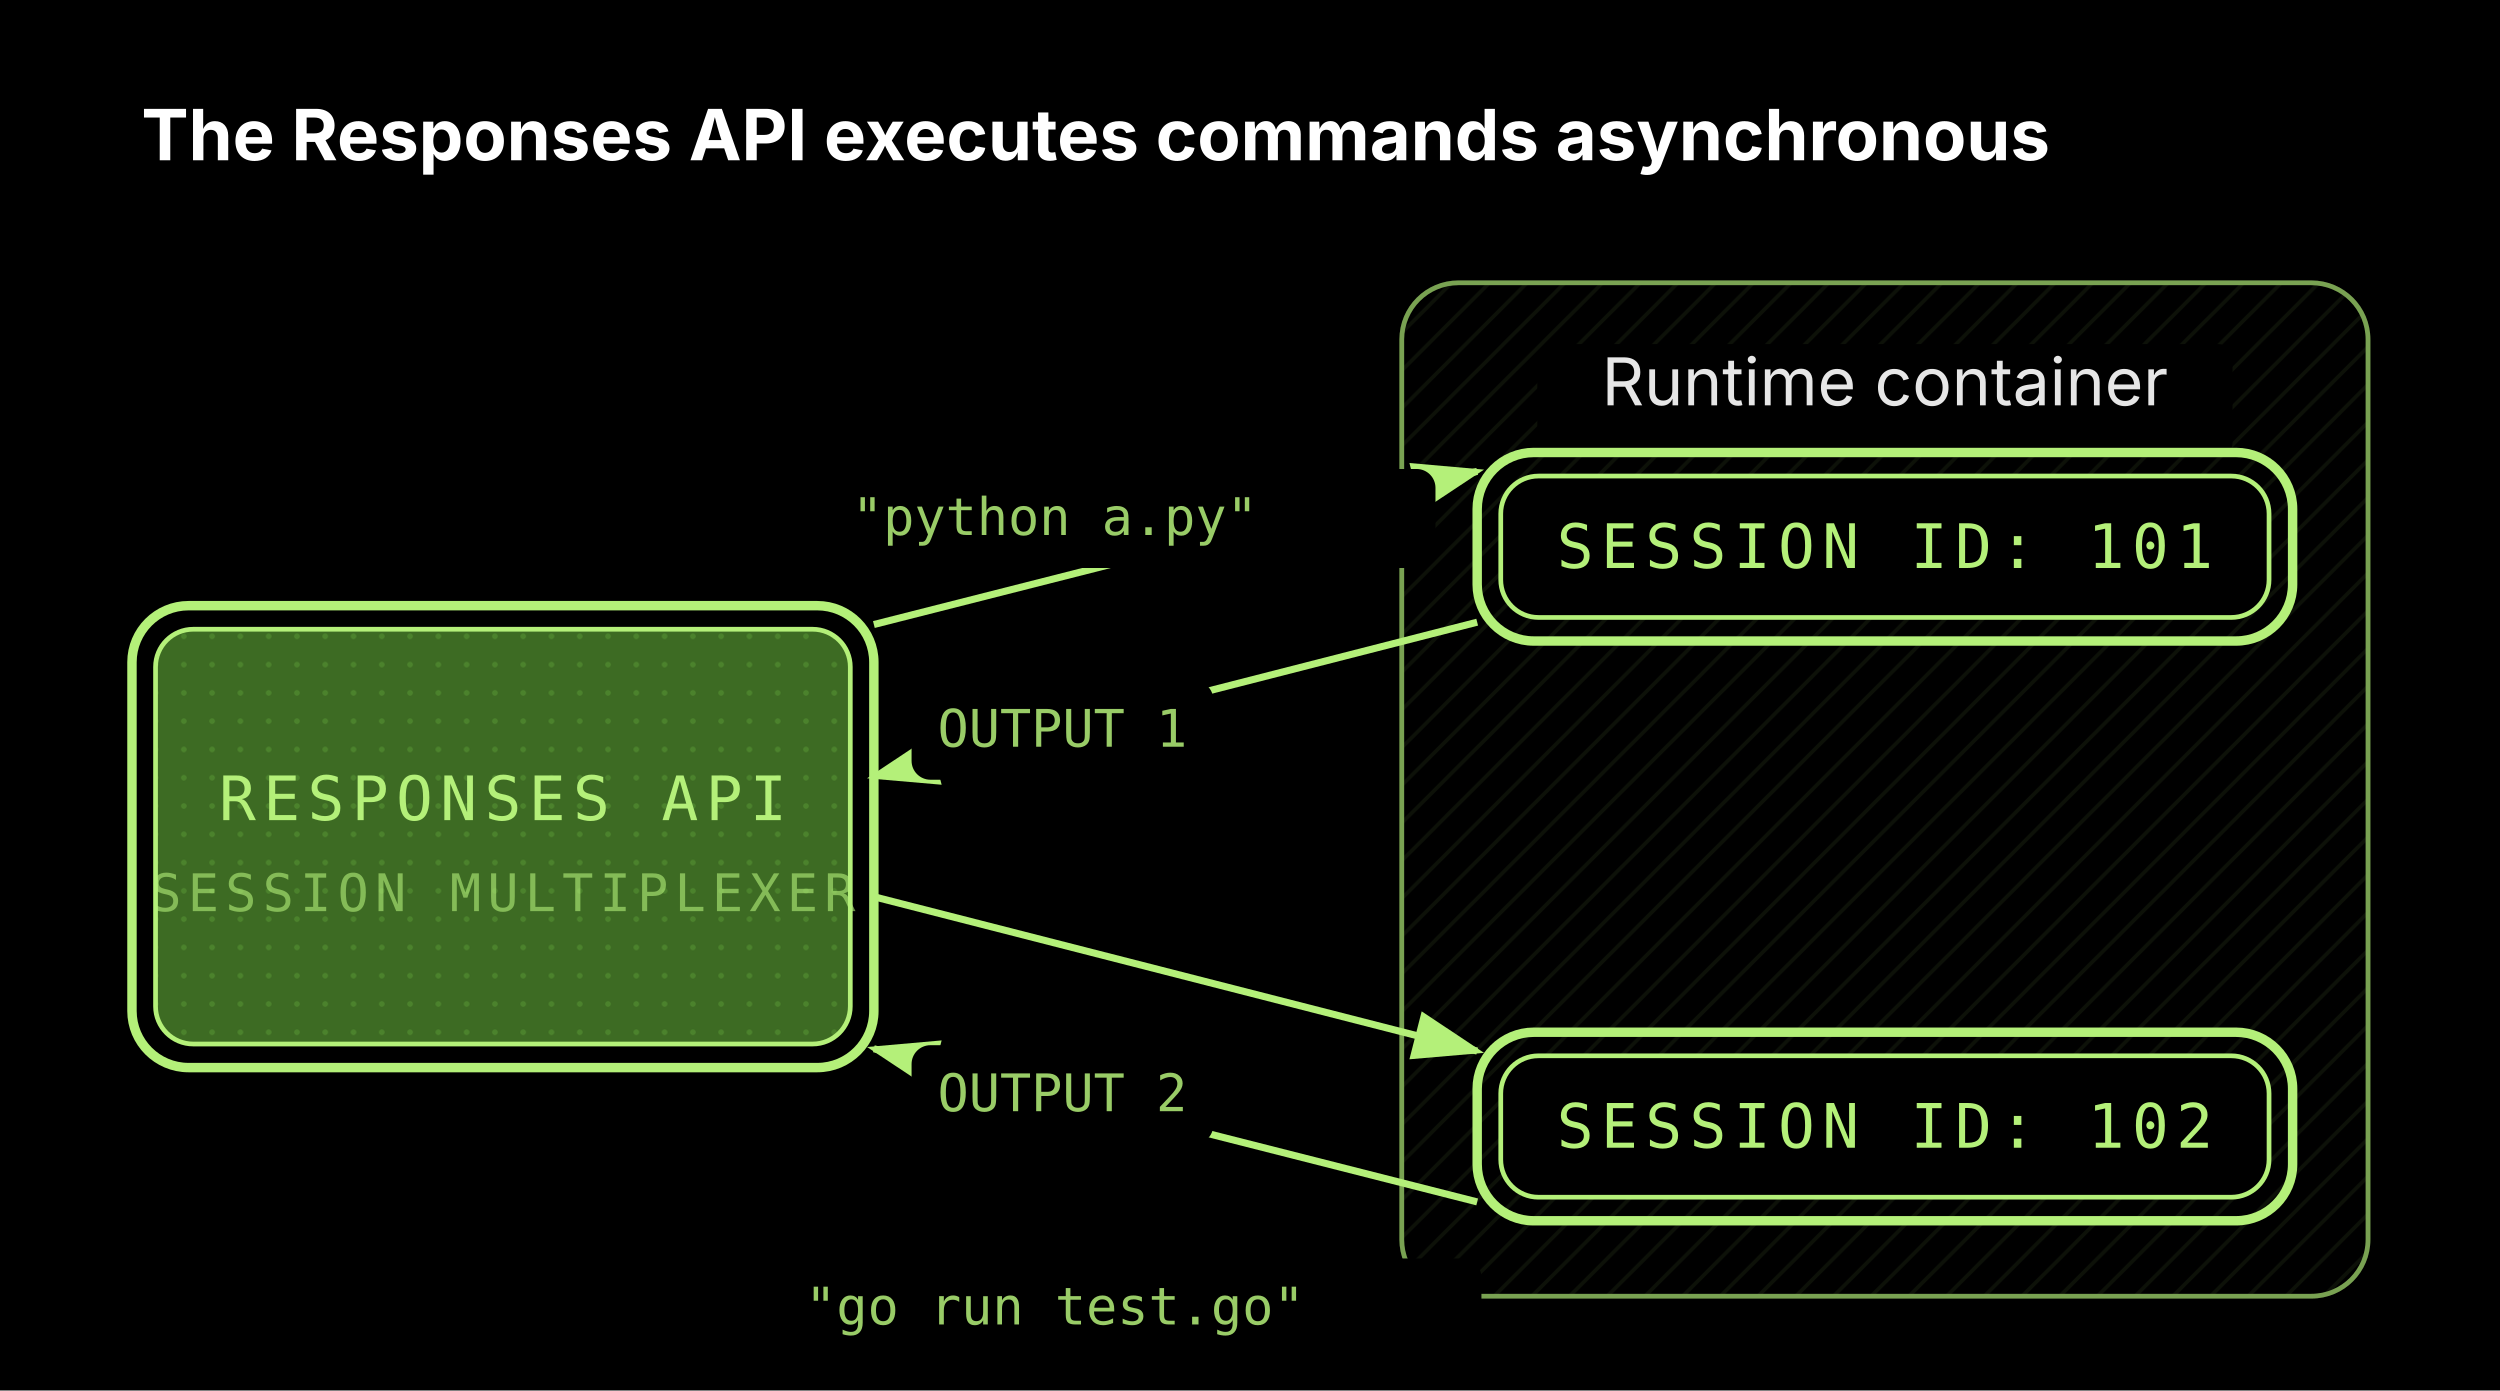
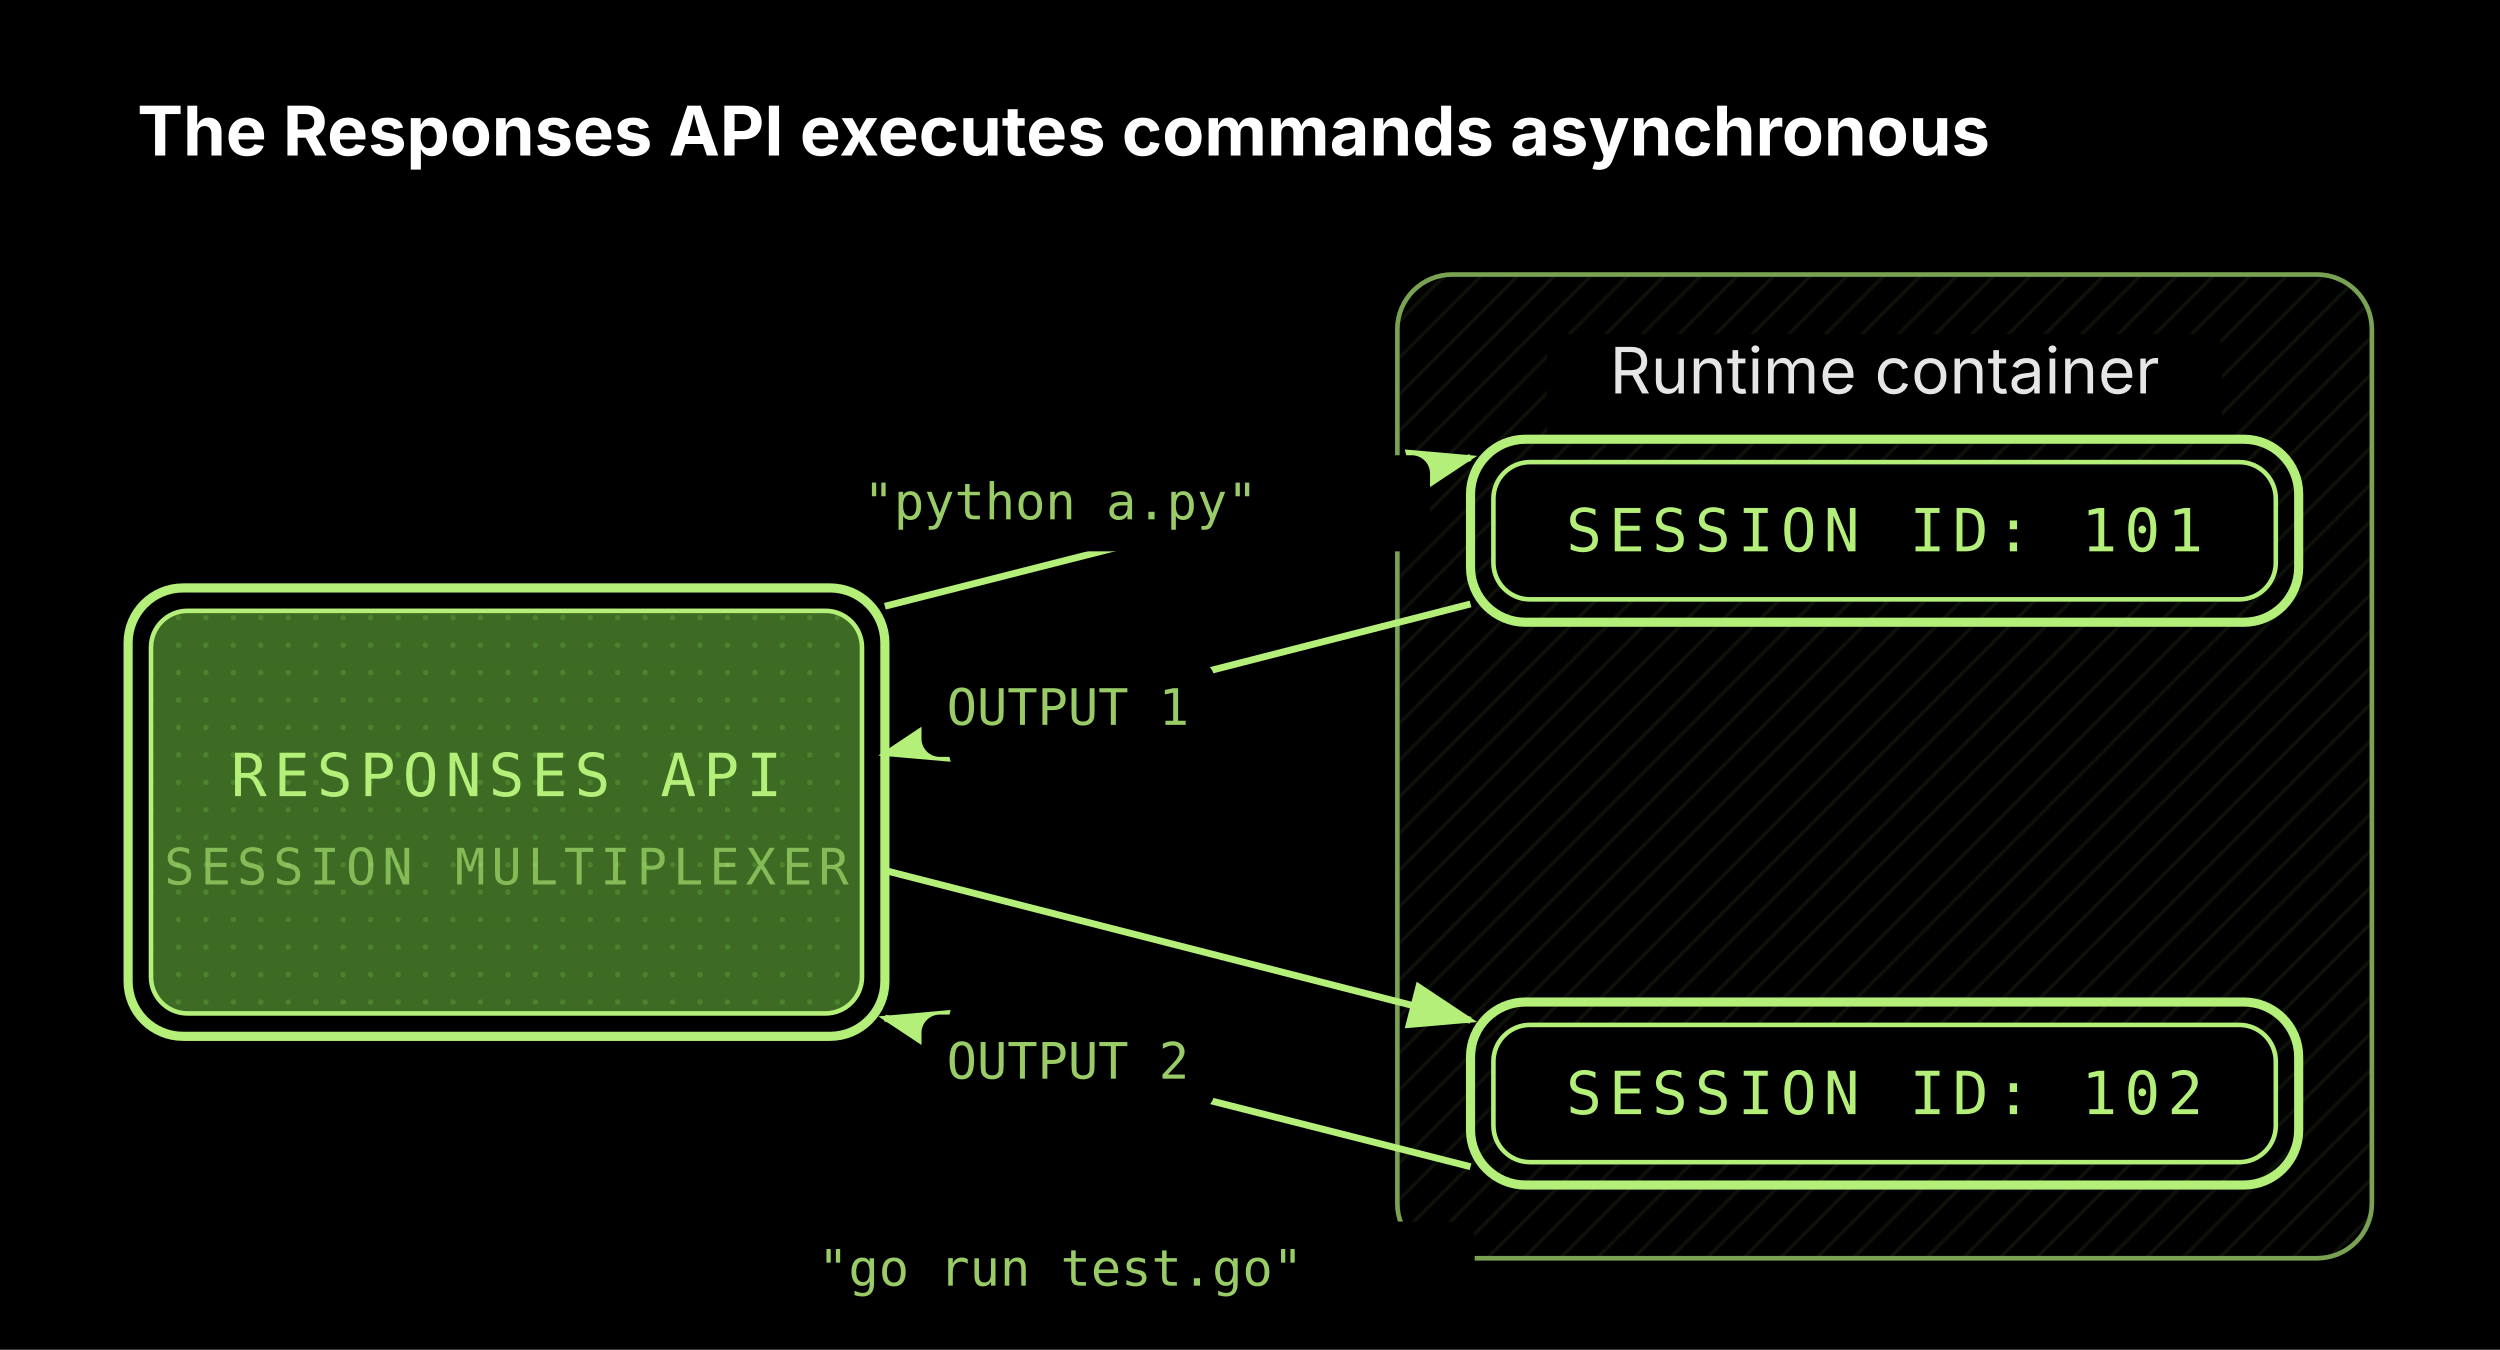
- <svg xmlns="http://www.w3.org/2000/svg" viewBox="0 0 530.4 295" width="530.4" height="295">
+ <svg xmlns="http://www.w3.org/2000/svg" viewBox="0 0 546.4 295" width="546.4" height="295">
  <defs>
    <pattern id="dotgrid" width="8" height="8" patternUnits="userSpaceOnUse">
      <rect width="8" height="8" fill="#000000" />
      <circle cx="4" cy="4" r="0.8" fill="#b4f079" opacity="0.7" />
    </pattern>
    <pattern id="crosshatch" width="8" height="8" patternUnits="userSpaceOnUse">
      <rect width="8" height="8" fill="#000000" />
      <path d="M0 8L8 0M-1 1L1 -1M7 9L9 7" stroke="#b4f079" stroke-width="0.8" opacity="0.2" />
    </pattern>
    <pattern id="hero" width="6" height="6" patternUnits="userSpaceOnUse">
      <rect width="6" height="6" fill="#3d6b23" />
      <circle cx="3" cy="3" r="0.6" fill="#5a9a35" opacity="0.5" />
    </pattern>
    <marker id="arrowhead" markerWidth="10" markerHeight="7" refX="9" refY="3.5" orient="auto" markerUnits="strokeWidth">
      <polygon points="0 0, 10 3.5, 0 7" fill="#b4f079" />
    </marker>
    <marker id="arrowhead-reverse" markerWidth="10" markerHeight="7" refX="1" refY="3.5" orient="auto" markerUnits="strokeWidth">
      <polygon points="10 0, 0 3.5, 10 7" fill="#b4f079" />
    </marker>
  </defs>
  <rect width="100%" height="100%" fill="#000000" />
  <g class="diagram">
    <text x="30" y="34" font-family="'Inter', 'Helvetica Neue', Arial, sans-serif" font-size="15" fill="#ffffff" font-weight="700">The Responses API executes commands asynchronous</text>
-     <rect x="297.4" y="60" width="205" height="215" rx="12" fill="url(#crosshatch)" stroke="#b4f079" stroke-width="1" opacity="0.35" />
-     <rect x="297.4" y="60" width="205" height="215" rx="12" fill="none" stroke="#b4f079" stroke-width="1" opacity="0.5" />
-     <line x1="185.4" y1="132.5" x2="313.4" y2="100" stroke="#b4f079" stroke-width="1.5" marker-end="url(#arrowhead)" />
-     <line x1="313.4" y1="132" x2="185.4" y2="164.75" stroke="#b4f079" stroke-width="1.5" marker-end="url(#arrowhead)" />
-     <line x1="185.4" y1="190.25" x2="313.4" y2="223" stroke="#b4f079" stroke-width="1.5" marker-end="url(#arrowhead)" />
-     <line x1="313.4" y1="255" x2="185.4" y2="222.5" stroke="#b4f079" stroke-width="1.5" marker-end="url(#arrowhead)" />
-     <rect x="143.05" y="99.5" width="161.5" height="21" rx="4" fill="#000000" />
-     <rect x="193.4" y="144.425" width="64" height="21" rx="4" fill="#000000" />
-     <rect x="133.3" y="267" width="181" height="21" rx="4" fill="#000000" />
-     <rect x="193.4" y="221.75" width="64" height="21" rx="4" fill="#000000" />
-     <rect x="326.15" y="73" width="147.5" height="24" fill="#000000" rx="3" />
-     <text x="399.9" y="86" font-family="'Inter', 'Helvetica Neue', Arial, sans-serif" font-size="14" fill="#ffffff" opacity="0.9" text-anchor="middle">Runtime container</text>
-     <rect x="28" y="128.5" width="157.4" height="98" rx="12" fill="none" stroke="#b4f079" stroke-width="2" />
-     <rect x="33" y="133.5" width="147.4" height="88" rx="8" fill="url(#hero)" stroke="#b4f079" stroke-width="1" />
-     <text x="106.7" y="169.5" font-family="'JetBrains Mono', 'Fira Code', 'SF Mono', 'Cascadia Code', monospace" font-size="13" fill="#b4f079" text-anchor="middle" dominant-baseline="central" letter-spacing="0.12em">RESPONSES API</text>
-     <text x="106.7" y="189.5" font-family="'JetBrains Mono', 'Fira Code', 'SF Mono', 'Cascadia Code', monospace" font-size="11" fill="#b4f079" opacity="0.6" text-anchor="middle" dominant-baseline="central" letter-spacing="0.12em">SESSION MULTIPLEXER</text>
-     <rect x="313.4" y="96" width="173" height="40" rx="12" fill="none" stroke="#b4f079" stroke-width="2" />
-     <rect x="318.4" y="101" width="163" height="30" rx="8" fill="#000000" stroke="#b4f079" stroke-width="1" />
-     <text x="399.9" y="116" font-family="'JetBrains Mono', 'Fira Code', 'SF Mono', 'Cascadia Code', monospace" font-size="13" fill="#b4f079" text-anchor="middle" dominant-baseline="central" letter-spacing="0.12em">SESSION ID: 101</text>
-     <rect x="313.4" y="219" width="173" height="40" rx="12" fill="none" stroke="#b4f079" stroke-width="2" />
-     <rect x="318.4" y="224" width="163" height="30" rx="8" fill="#000000" stroke="#b4f079" stroke-width="1" />
-     <text x="399.9" y="239" font-family="'JetBrains Mono', 'Fira Code', 'SF Mono', 'Cascadia Code', monospace" font-size="13" fill="#b4f079" text-anchor="middle" dominant-baseline="central" letter-spacing="0.12em">SESSION ID: 102</text>
-     <text x="223.8" y="113.5" font-family="'JetBrains Mono', 'Fira Code', 'SF Mono', 'Cascadia Code', monospace" font-size="11" fill="#b4f079" opacity="0.85" text-anchor="middle">"python a.py"</text>
-     <text x="225.4" y="158.425" font-family="'JetBrains Mono', 'Fira Code', 'SF Mono', 'Cascadia Code', monospace" font-size="11" fill="#b4f079" opacity="0.85" text-anchor="middle">OUTPUT 1</text>
-     <text x="223.8" y="281" font-family="'JetBrains Mono', 'Fira Code', 'SF Mono', 'Cascadia Code', monospace" font-size="11" fill="#b4f079" opacity="0.85" text-anchor="middle">"go run test.go"</text>
-     <text x="225.4" y="235.75" font-family="'JetBrains Mono', 'Fira Code', 'SF Mono', 'Cascadia Code', monospace" font-size="11" fill="#b4f079" opacity="0.85" text-anchor="middle">OUTPUT 2</text>
+     <rect x="305.4" y="60" width="213" height="215" rx="12" fill="url(#crosshatch)" stroke="#b4f079" stroke-width="1" opacity="0.35" />
+     <rect x="305.4" y="60" width="213" height="215" rx="12" fill="none" stroke="#b4f079" stroke-width="1" opacity="0.5" />
+     <line x1="193.4" y1="132.5" x2="321.4" y2="100" stroke="#b4f079" stroke-width="1.5" marker-end="url(#arrowhead)" />
+     <line x1="321.4" y1="132" x2="193.4" y2="164.75" stroke="#b4f079" stroke-width="1.5" marker-end="url(#arrowhead)" />
+     <line x1="193.4" y1="190.25" x2="321.4" y2="223" stroke="#b4f079" stroke-width="1.5" marker-end="url(#arrowhead)" />
+     <line x1="321.4" y1="255" x2="193.4" y2="222.5" stroke="#b4f079" stroke-width="1.5" marker-end="url(#arrowhead)" />
+     <rect x="151.05" y="99.5" width="161.5" height="21" rx="4" fill="#000000" />
+     <rect x="201.4" y="144.425" width="64" height="21" rx="4" fill="#000000" />
+     <rect x="141.3" y="267" width="181" height="21" rx="4" fill="#000000" />
+     <rect x="201.4" y="221.75" width="64" height="21" rx="4" fill="#000000" />
+     <rect x="338.15" y="73" width="147.5" height="24" fill="#000000" rx="3" />
+     <text x="411.9" y="86" font-family="'Inter', 'Helvetica Neue', Arial, sans-serif" font-size="14" fill="#ffffff" opacity="0.9" text-anchor="middle">Runtime container</text>
+     <rect x="28" y="128.5" width="165.4" height="98" rx="12" fill="none" stroke="#b4f079" stroke-width="2" />
+     <rect x="33" y="133.5" width="155.4" height="88" rx="8" fill="url(#hero)" stroke="#b4f079" stroke-width="1" />
+     <text x="110.7" y="169.5" font-family="'JetBrains Mono', 'Fira Code', 'SF Mono', 'Cascadia Code', monospace" font-size="13" fill="#b4f079" text-anchor="middle" dominant-baseline="central" letter-spacing="0.12em">RESPONSES API</text>
+     <text x="110.7" y="189.5" font-family="'JetBrains Mono', 'Fira Code', 'SF Mono', 'Cascadia Code', monospace" font-size="11" fill="#b4f079" opacity="0.6" text-anchor="middle" dominant-baseline="central" letter-spacing="0.12em">SESSION MULTIPLEXER</text>
+     <rect x="321.4" y="96" width="181" height="40" rx="12" fill="none" stroke="#b4f079" stroke-width="2" />
+     <rect x="326.4" y="101" width="171" height="30" rx="8" fill="#000000" stroke="#b4f079" stroke-width="1" />
+     <text x="411.9" y="116" font-family="'JetBrains Mono', 'Fira Code', 'SF Mono', 'Cascadia Code', monospace" font-size="13" fill="#b4f079" text-anchor="middle" dominant-baseline="central" letter-spacing="0.12em">SESSION ID: 101</text>
+     <rect x="321.4" y="219" width="181" height="40" rx="12" fill="none" stroke="#b4f079" stroke-width="2" />
+     <rect x="326.4" y="224" width="171" height="30" rx="8" fill="#000000" stroke="#b4f079" stroke-width="1" />
+     <text x="411.9" y="239" font-family="'JetBrains Mono', 'Fira Code', 'SF Mono', 'Cascadia Code', monospace" font-size="13" fill="#b4f079" text-anchor="middle" dominant-baseline="central" letter-spacing="0.12em">SESSION ID: 102</text>
+     <text x="231.8" y="113.5" font-family="'JetBrains Mono', 'Fira Code', 'SF Mono', 'Cascadia Code', monospace" font-size="11" fill="#b4f079" opacity="0.85" text-anchor="middle">"python a.py"</text>
+     <text x="233.4" y="158.425" font-family="'JetBrains Mono', 'Fira Code', 'SF Mono', 'Cascadia Code', monospace" font-size="11" fill="#b4f079" opacity="0.85" text-anchor="middle">OUTPUT 1</text>
+     <text x="231.8" y="281" font-family="'JetBrains Mono', 'Fira Code', 'SF Mono', 'Cascadia Code', monospace" font-size="11" fill="#b4f079" opacity="0.85" text-anchor="middle">"go run test.go"</text>
+     <text x="233.4" y="235.75" font-family="'JetBrains Mono', 'Fira Code', 'SF Mono', 'Cascadia Code', monospace" font-size="11" fill="#b4f079" opacity="0.85" text-anchor="middle">OUTPUT 2</text>
  </g>
</svg>
